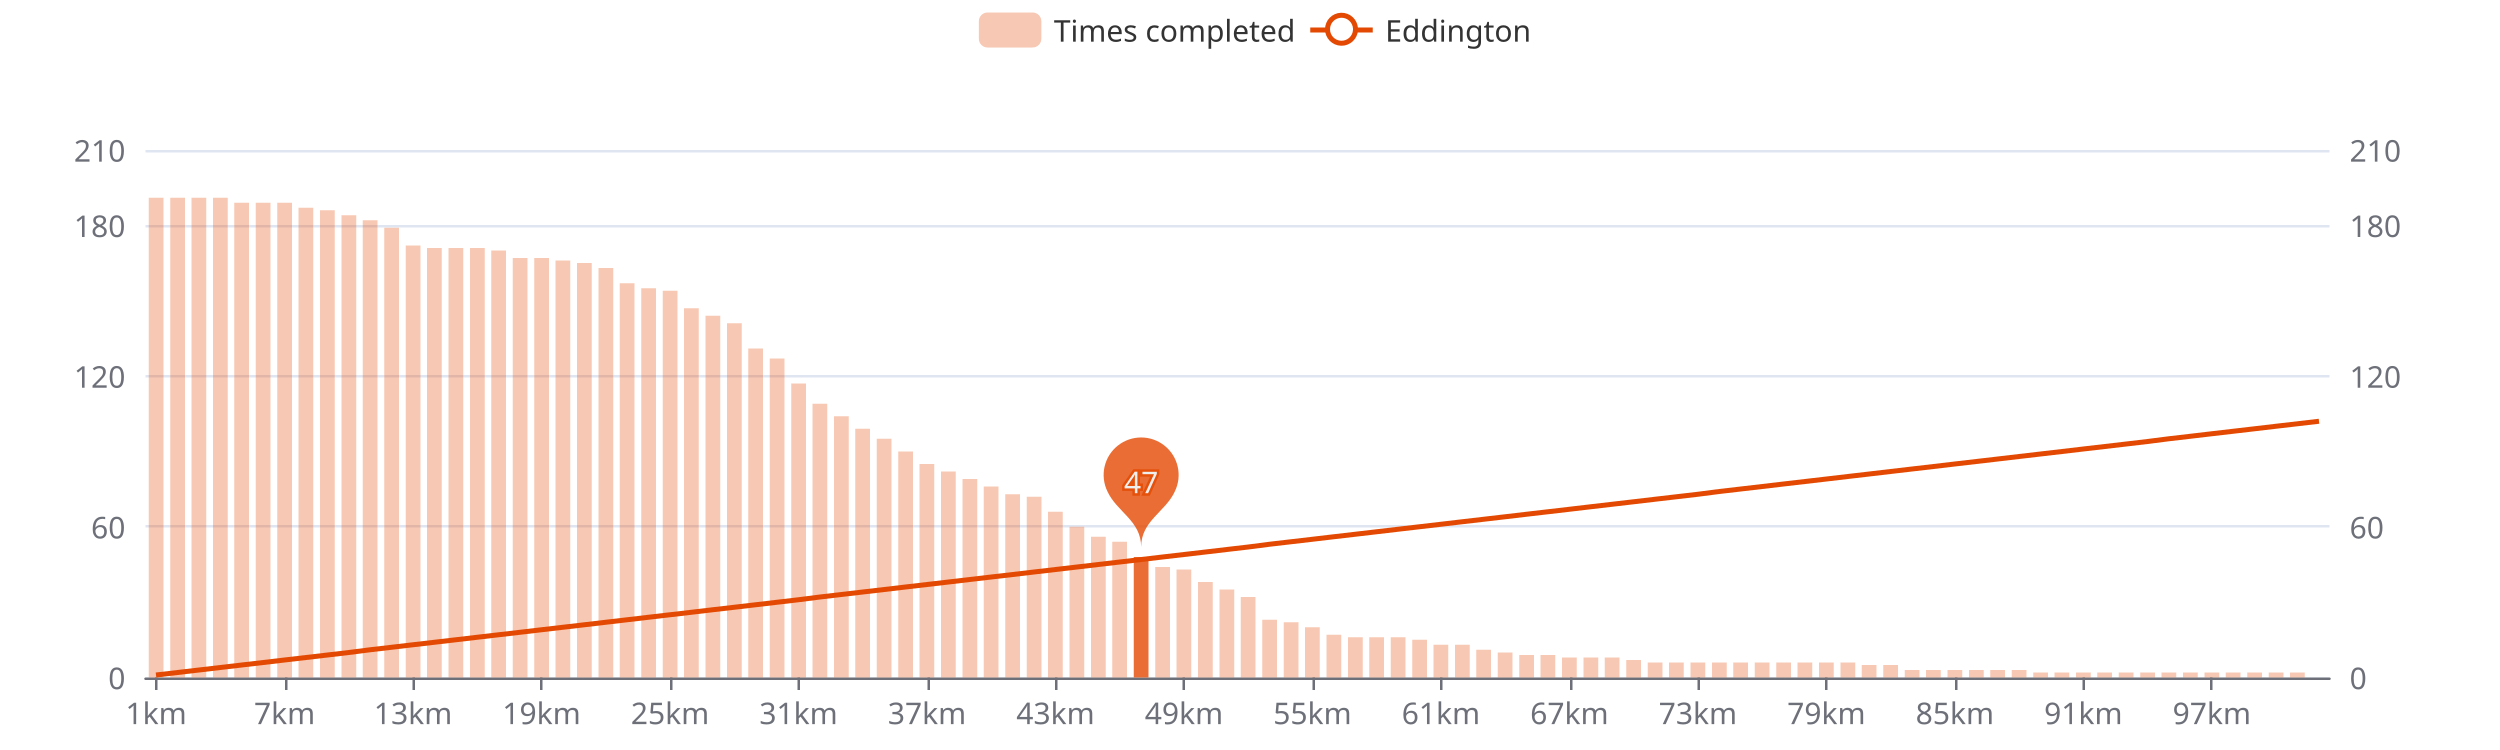
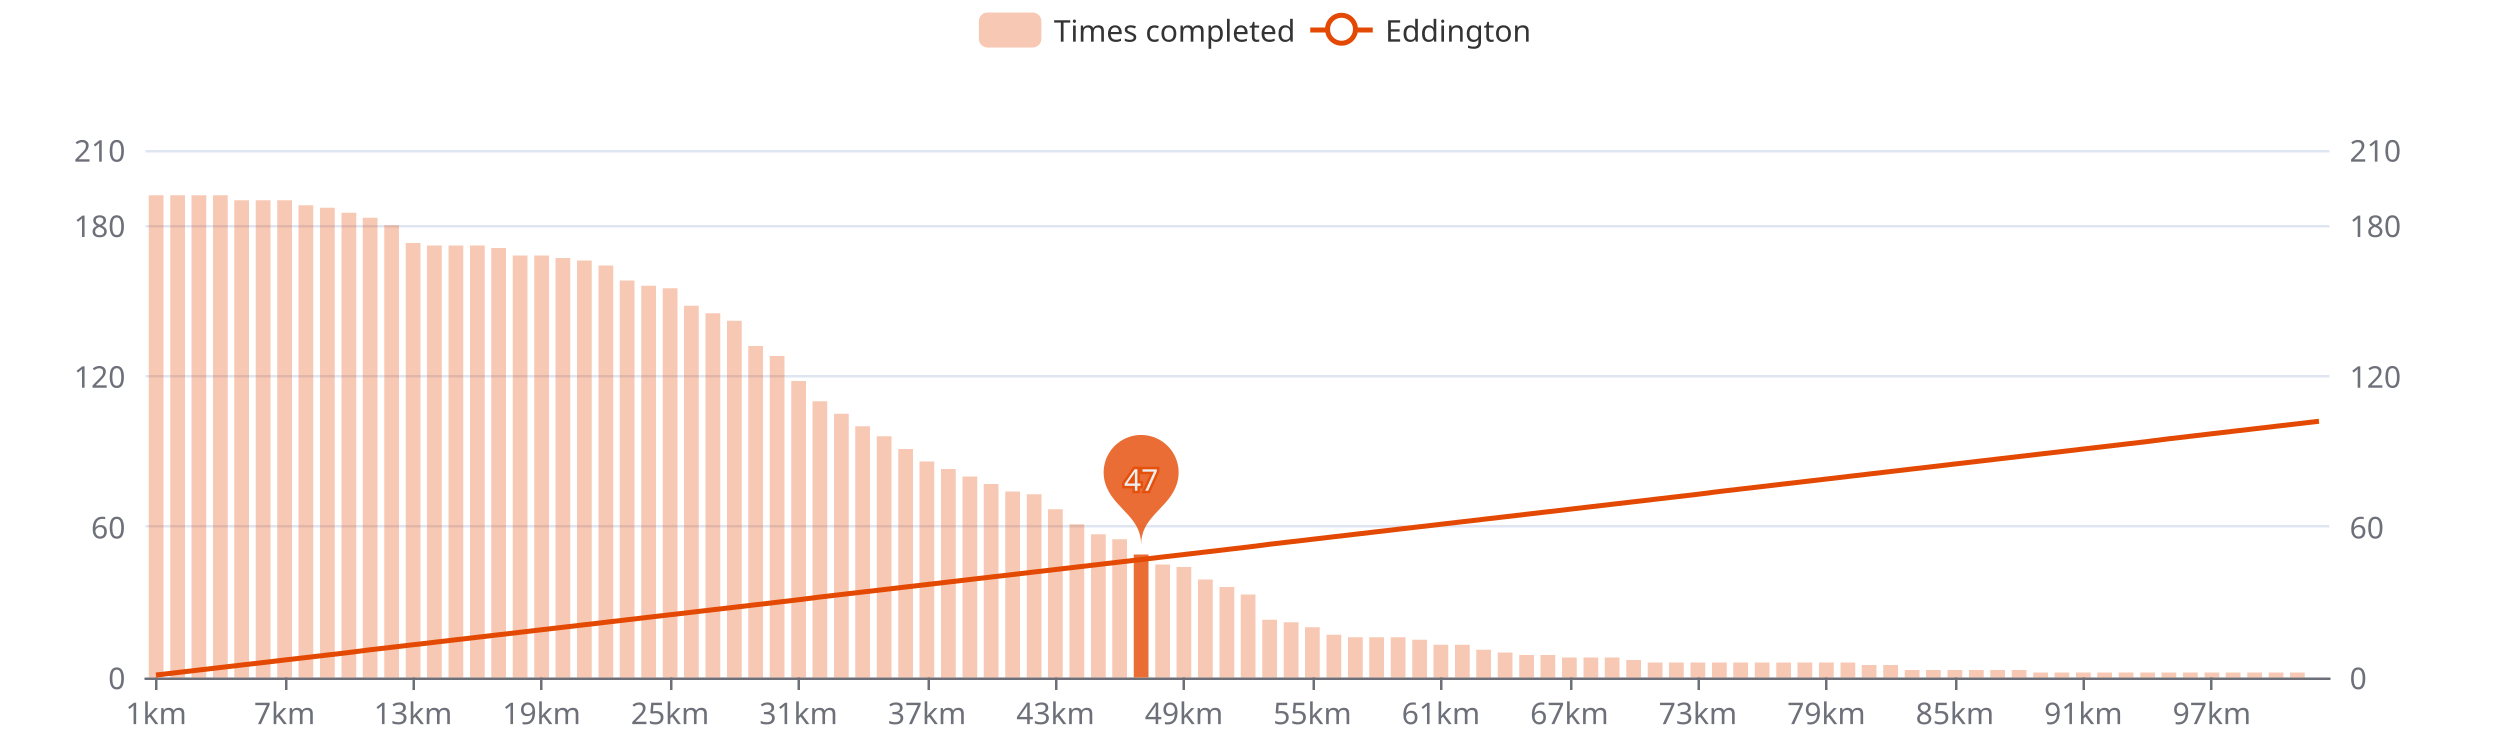
<svg xmlns="http://www.w3.org/2000/svg" width="1000" height="300" version="1.1" baseProfile="full" viewBox="0 0 1000 300">
  <rect width="1000" height="300" x="0" y="0" id="0" fill="#ffffff" />
  <path d="M58.2 271.5L931.8 271.5" fill="none" stroke="#E0E6F1" />
  <path d="M58.2 210.5L931.8 210.5" fill="none" stroke="#E0E6F1" />
  <path d="M58.2 150.5L931.8 150.5" fill="none" stroke="#E0E6F1" />
  <path d="M58.2 90.5L931.8 90.5" fill="none" stroke="#E0E6F1" />
  <path d="M58.2 60.5L931.8 60.5" fill="none" stroke="#E0E6F1" />
  <path d="M58.2 271.5L931.8 271.5" fill="none" stroke="#6E7079" stroke-linecap="round" />
  <path d="M62.5 271L62.5 276" fill="none" stroke="#6E7079" />
  <path d="M114.5 271L114.5 276" fill="none" stroke="#6E7079" />
  <path d="M165.5 271L165.5 276" fill="none" stroke="#6E7079" />
  <path d="M216.5 271L216.5 276" fill="none" stroke="#6E7079" />
  <path d="M268.5 271L268.5 276" fill="none" stroke="#6E7079" />
  <path d="M319.5 271L319.5 276" fill="none" stroke="#6E7079" />
  <path d="M371.5 271L371.5 276" fill="none" stroke="#6E7079" />
  <path d="M422.5 271L422.5 276" fill="none" stroke="#6E7079" />
  <path d="M473.5 271L473.5 276" fill="none" stroke="#6E7079" />
  <path d="M525.5 271L525.5 276" fill="none" stroke="#6E7079" />
  <path d="M576.5 271L576.5 276" fill="none" stroke="#6E7079" />
  <path d="M628.5 271L628.5 276" fill="none" stroke="#6E7079" />
  <path d="M679.5 271L679.5 276" fill="none" stroke="#6E7079" />
  <path d="M730.5 271L730.5 276" fill="none" stroke="#6E7079" />
  <path d="M782.5 271L782.5 276" fill="none" stroke="#6E7079" />
  <path d="M833.5 271L833.5 276" fill="none" stroke="#6E7079" />
  <path d="M884.5 271L884.5 276" fill="none" stroke="#6E7079" />
  <text dominant-baseline="central" text-anchor="end" style="font-size:12px;font-family:sans-serif;" transform="translate(50.16 271)" fill="#6E7079">0</text>
  <text dominant-baseline="central" text-anchor="end" style="font-size:12px;font-family:sans-serif;" transform="translate(50.16 210.7143)" fill="#6E7079">60</text>
  <text dominant-baseline="central" text-anchor="end" style="font-size:12px;font-family:sans-serif;" transform="translate(50.16 150.4286)" fill="#6E7079">120</text>
  <text dominant-baseline="central" text-anchor="end" style="font-size:12px;font-family:sans-serif;" transform="translate(50.16 90.1429)" fill="#6E7079">180</text>
  <text dominant-baseline="central" text-anchor="end" style="font-size:12px;font-family:sans-serif;" transform="translate(50.16 60)" fill="#6E7079">210</text>
  <text dominant-baseline="central" text-anchor="start" style="font-size:12px;font-family:sans-serif;" transform="translate(939.84 271)" fill="#6E7079">0</text>
  <text dominant-baseline="central" text-anchor="start" style="font-size:12px;font-family:sans-serif;" transform="translate(939.84 210.7143)" fill="#6E7079">60</text>
  <text dominant-baseline="central" text-anchor="start" style="font-size:12px;font-family:sans-serif;" transform="translate(939.84 150.4286)" fill="#6E7079">120</text>
  <text dominant-baseline="central" text-anchor="start" style="font-size:12px;font-family:sans-serif;" transform="translate(939.84 90.1429)" fill="#6E7079">180</text>
  <text dominant-baseline="central" text-anchor="start" style="font-size:12px;font-family:sans-serif;" transform="translate(939.84 60)" fill="#6E7079">210</text>
  <text dominant-baseline="central" text-anchor="middle" style="font-size:12px;font-family:sans-serif;" y="6" transform="translate(62.4427 279)" fill="#6E7079">1km</text>
  <text dominant-baseline="central" text-anchor="middle" style="font-size:12px;font-family:sans-serif;" y="6" transform="translate(113.8357 279)" fill="#6E7079">7km</text>
  <text dominant-baseline="central" text-anchor="middle" style="font-size:12px;font-family:sans-serif;" y="6" transform="translate(165.2286 279)" fill="#6E7079">13km</text>
  <text dominant-baseline="central" text-anchor="middle" style="font-size:12px;font-family:sans-serif;" y="6" transform="translate(216.6216 279)" fill="#6E7079">19km</text>
  <text dominant-baseline="central" text-anchor="middle" style="font-size:12px;font-family:sans-serif;" y="6" transform="translate(268.0145 279)" fill="#6E7079">25km</text>
  <text dominant-baseline="central" text-anchor="middle" style="font-size:12px;font-family:sans-serif;" y="6" transform="translate(319.4075 279)" fill="#6E7079">31km</text>
  <text dominant-baseline="central" text-anchor="middle" style="font-size:12px;font-family:sans-serif;" y="6" transform="translate(370.8004 279)" fill="#6E7079">37km</text>
  <text dominant-baseline="central" text-anchor="middle" style="font-size:12px;font-family:sans-serif;" y="6" transform="translate(422.1933 279)" fill="#6E7079">43km</text>
  <text dominant-baseline="central" text-anchor="middle" style="font-size:12px;font-family:sans-serif;" y="6" transform="translate(473.5863 279)" fill="#6E7079">49km</text>
  <text dominant-baseline="central" text-anchor="middle" style="font-size:12px;font-family:sans-serif;" y="6" transform="translate(524.9792 279)" fill="#6E7079">55km</text>
  <text dominant-baseline="central" text-anchor="middle" style="font-size:12px;font-family:sans-serif;" y="6" transform="translate(576.3722 279)" fill="#6E7079">61km</text>
  <text dominant-baseline="central" text-anchor="middle" style="font-size:12px;font-family:sans-serif;" y="6" transform="translate(627.7651 279)" fill="#6E7079">67km</text>
  <text dominant-baseline="central" text-anchor="middle" style="font-size:12px;font-family:sans-serif;" y="6" transform="translate(679.158 279)" fill="#6E7079">73km</text>
  <text dominant-baseline="central" text-anchor="middle" style="font-size:12px;font-family:sans-serif;" y="6" transform="translate(730.551 279)" fill="#6E7079">79km</text>
  <text dominant-baseline="central" text-anchor="middle" style="font-size:12px;font-family:sans-serif;" y="6" transform="translate(781.9439 279)" fill="#6E7079">85km</text>
  <text dominant-baseline="central" text-anchor="middle" style="font-size:12px;font-family:sans-serif;" y="6" transform="translate(833.3369 279)" fill="#6E7079">91km</text>
  <text dominant-baseline="central" text-anchor="middle" style="font-size:12px;font-family:sans-serif;" y="6" transform="translate(884.7298 279)" fill="#6E7079">97km</text>
-   <path d="M59.5 271l5.9 0l0 -191.9l-5.9 0Z" fill="rgb(227,73,2)" fill-opacity="0.3" />
-   <path d="M68.1 271l5.9 0l0 -191.9l-5.9 0Z" fill="rgb(227,73,2)" fill-opacity="0.3" />
-   <path d="M76.6 271l5.9 0l0 -191.9l-5.9 0Z" fill="rgb(227,73,2)" fill-opacity="0.3" />
-   <path d="M85.2 271l5.9 0l0 -191.9l-5.9 0Z" fill="rgb(227,73,2)" fill-opacity="0.3" />
-   <path d="M93.7 271l5.9 0l0 -189.9l-5.9 0Z" fill="rgb(227,73,2)" fill-opacity="0.3" />
-   <path d="M102.3 271l5.9 0l0 -189.9l-5.9 0Z" fill="rgb(227,73,2)" fill-opacity="0.3" />
-   <path d="M110.9 271l5.9 0l0 -189.9l-5.9 0Z" fill="rgb(227,73,2)" fill-opacity="0.3" />
-   <path d="M119.4 271l5.9 0l0 -187.9l-5.9 0Z" fill="rgb(227,73,2)" fill-opacity="0.3" />
-   <path d="M128 271l5.9 0l0 -186.9l-5.9 0Z" fill="rgb(227,73,2)" fill-opacity="0.3" />
-   <path d="M136.6 271l5.9 0l0 -184.9l-5.9 0Z" fill="rgb(227,73,2)" fill-opacity="0.3" />
-   <path d="M145.1 271l5.9 0l0 -182.9l-5.9 0Z" fill="rgb(227,73,2)" fill-opacity="0.3" />
-   <path d="M153.7 271l5.9 0l0 -179.9l-5.9 0Z" fill="rgb(227,73,2)" fill-opacity="0.3" />
-   <path d="M162.3 271l5.9 0l0 -172.8l-5.9 0Z" fill="rgb(227,73,2)" fill-opacity="0.3" />
-   <path d="M170.8 271l5.9 0l0 -171.8l-5.9 0Z" fill="rgb(227,73,2)" fill-opacity="0.3" />
-   <path d="M179.4 271l5.9 0l0 -171.8l-5.9 0Z" fill="rgb(227,73,2)" fill-opacity="0.3" />
-   <path d="M188 271l5.9 0l0 -171.8l-5.9 0Z" fill="rgb(227,73,2)" fill-opacity="0.3" />
-   <path d="M196.5 271l5.9 0l0 -170.8l-5.9 0Z" fill="rgb(227,73,2)" fill-opacity="0.3" />
-   <path d="M205.1 271l5.9 0l0 -167.8l-5.9 0Z" fill="rgb(227,73,2)" fill-opacity="0.3" />
-   <path d="M213.7 271l5.9 0l0 -167.8l-5.9 0Z" fill="rgb(227,73,2)" fill-opacity="0.3" />
-   <path d="M222.2 271l5.9 0l0 -166.8l-5.9 0Z" fill="rgb(227,73,2)" fill-opacity="0.3" />
-   <path d="M230.8 271l5.9 0l0 -165.8l-5.9 0Z" fill="rgb(227,73,2)" fill-opacity="0.3" />
-   <path d="M239.4 271l5.9 0l0 -163.8l-5.9 0Z" fill="rgb(227,73,2)" fill-opacity="0.3" />
-   <path d="M247.9 271l5.9 0l0 -157.7l-5.9 0Z" fill="rgb(227,73,2)" fill-opacity="0.3" />
-   <path d="M256.5 271l5.9 0l0 -155.7l-5.9 0Z" fill="rgb(227,73,2)" fill-opacity="0.3" />
-   <path d="M265.1 271l5.9 0l0 -154.7l-5.9 0Z" fill="rgb(227,73,2)" fill-opacity="0.3" />
-   <path d="M273.6 271l5.9 0l0 -147.7l-5.9 0Z" fill="rgb(227,73,2)" fill-opacity="0.3" />
-   <path d="M282.2 271l5.9 0l0 -144.7l-5.9 0Z" fill="rgb(227,73,2)" fill-opacity="0.3" />
-   <path d="M290.8 271l5.9 0l0 -141.7l-5.9 0Z" fill="rgb(227,73,2)" fill-opacity="0.3" />
-   <path d="M299.3 271l5.9 0l0 -131.6l-5.9 0Z" fill="rgb(227,73,2)" fill-opacity="0.3" />
-   <path d="M307.9 271l5.9 0l0 -127.6l-5.9 0Z" fill="rgb(227,73,2)" fill-opacity="0.3" />
-   <path d="M316.5 271l5.9 0l0 -117.6l-5.9 0Z" fill="rgb(227,73,2)" fill-opacity="0.3" />
-   <path d="M325 271l5.9 0l0 -109.5l-5.9 0Z" fill="rgb(227,73,2)" fill-opacity="0.3" />
-   <path d="M333.6 271l5.9 0l0 -104.5l-5.9 0Z" fill="rgb(227,73,2)" fill-opacity="0.3" />
-   <path d="M342.1 271l5.9 0l0 -99.5l-5.9 0Z" fill="rgb(227,73,2)" fill-opacity="0.3" />
-   <path d="M350.7 271l5.9 0l0 -95.5l-5.9 0Z" fill="rgb(227,73,2)" fill-opacity="0.3" />
-   <path d="M359.3 271l5.9 0l0 -90.4l-5.9 0Z" fill="rgb(227,73,2)" fill-opacity="0.3" />
-   <path d="M367.8 271l5.9 0l0 -85.4l-5.9 0Z" fill="rgb(227,73,2)" fill-opacity="0.3" />
-   <path d="M376.4 271l5.9 0l0 -82.4l-5.9 0Z" fill="rgb(227,73,2)" fill-opacity="0.3" />
-   <path d="M385 271l5.9 0l0 -79.4l-5.9 0Z" fill="rgb(227,73,2)" fill-opacity="0.3" />
-   <path d="M393.5 271l5.9 0l0 -76.4l-5.9 0Z" fill="rgb(227,73,2)" fill-opacity="0.3" />
-   <path d="M402.1 271l5.9 0l0 -73.3l-5.9 0Z" fill="rgb(227,73,2)" fill-opacity="0.3" />
-   <path d="M410.7 271l5.9 0l0 -72.3l-5.9 0Z" fill="rgb(227,73,2)" fill-opacity="0.3" />
-   <path d="M419.2 271l5.9 0l0 -66.3l-5.9 0Z" fill="rgb(227,73,2)" fill-opacity="0.3" />
-   <path d="M427.8 271l5.9 0l0 -60.3l-5.9 0Z" fill="rgb(227,73,2)" fill-opacity="0.3" />
-   <path d="M436.4 271l5.9 0l0 -56.3l-5.9 0Z" fill="rgb(227,73,2)" fill-opacity="0.3" />
-   <path d="M444.9 271l5.9 0l0 -54.3l-5.9 0Z" fill="rgb(227,73,2)" fill-opacity="0.3" />
-   <path d="M453.5 271l5.9 0l0 -48.2l-5.9 0Z" fill="rgb(227,73,2)" fill-opacity="0.8" />
-   <path d="M462.1 271l5.9 0l0 -44.2l-5.9 0Z" fill="rgb(227,73,2)" fill-opacity="0.3" />
-   <path d="M470.6 271l5.9 0l0 -43.2l-5.9 0Z" fill="rgb(227,73,2)" fill-opacity="0.3" />
-   <path d="M479.2 271l5.9 0l0 -38.2l-5.9 0Z" fill="rgb(227,73,2)" fill-opacity="0.3" />
-   <path d="M487.8 271l5.9 0l0 -35.2l-5.9 0Z" fill="rgb(227,73,2)" fill-opacity="0.3" />
-   <path d="M496.3 271l5.9 0l0 -32.2l-5.9 0Z" fill="rgb(227,73,2)" fill-opacity="0.3" />
+   <path d="M59.5 271l5.9 0l0 -192.9l-5.9 0Z" fill="rgb(227,73,2)" fill-opacity="0.3" />
+   <path d="M68.1 271l5.9 0l0 -192.9l-5.9 0Z" fill="rgb(227,73,2)" fill-opacity="0.3" />
+   <path d="M76.6 271l5.9 0l0 -192.9l-5.9 0Z" fill="rgb(227,73,2)" fill-opacity="0.3" />
+   <path d="M85.2 271l5.9 0l0 -192.9l-5.9 0Z" fill="rgb(227,73,2)" fill-opacity="0.3" />
+   <path d="M93.7 271l5.9 0l0 -190.9l-5.9 0Z" fill="rgb(227,73,2)" fill-opacity="0.3" />
+   <path d="M102.3 271l5.9 0l0 -190.9l-5.9 0Z" fill="rgb(227,73,2)" fill-opacity="0.3" />
+   <path d="M110.9 271l5.9 0l0 -190.9l-5.9 0Z" fill="rgb(227,73,2)" fill-opacity="0.3" />
+   <path d="M119.4 271l5.9 0l0 -188.9l-5.9 0Z" fill="rgb(227,73,2)" fill-opacity="0.3" />
+   <path d="M128 271l5.9 0l0 -187.9l-5.9 0Z" fill="rgb(227,73,2)" fill-opacity="0.3" />
+   <path d="M136.6 271l5.9 0l0 -185.9l-5.9 0Z" fill="rgb(227,73,2)" fill-opacity="0.3" />
+   <path d="M145.1 271l5.9 0l0 -183.9l-5.9 0Z" fill="rgb(227,73,2)" fill-opacity="0.3" />
+   <path d="M153.7 271l5.9 0l0 -180.9l-5.9 0Z" fill="rgb(227,73,2)" fill-opacity="0.3" />
+   <path d="M162.3 271l5.9 0l0 -173.8l-5.9 0Z" fill="rgb(227,73,2)" fill-opacity="0.3" />
+   <path d="M170.8 271l5.9 0l0 -172.8l-5.9 0Z" fill="rgb(227,73,2)" fill-opacity="0.3" />
+   <path d="M179.4 271l5.9 0l0 -172.8l-5.9 0Z" fill="rgb(227,73,2)" fill-opacity="0.3" />
+   <path d="M188 271l5.9 0l0 -172.8l-5.9 0Z" fill="rgb(227,73,2)" fill-opacity="0.3" />
+   <path d="M196.5 271l5.9 0l0 -171.8l-5.9 0Z" fill="rgb(227,73,2)" fill-opacity="0.3" />
+   <path d="M205.1 271l5.9 0l0 -168.8l-5.9 0Z" fill="rgb(227,73,2)" fill-opacity="0.3" />
+   <path d="M213.7 271l5.9 0l0 -168.8l-5.9 0Z" fill="rgb(227,73,2)" fill-opacity="0.3" />
+   <path d="M222.2 271l5.9 0l0 -167.8l-5.9 0Z" fill="rgb(227,73,2)" fill-opacity="0.3" />
+   <path d="M230.8 271l5.9 0l0 -166.8l-5.9 0Z" fill="rgb(227,73,2)" fill-opacity="0.3" />
+   <path d="M239.4 271l5.9 0l0 -164.8l-5.9 0Z" fill="rgb(227,73,2)" fill-opacity="0.3" />
+   <path d="M247.9 271l5.9 0l0 -158.8l-5.9 0Z" fill="rgb(227,73,2)" fill-opacity="0.3" />
+   <path d="M256.5 271l5.9 0l0 -156.7l-5.9 0Z" fill="rgb(227,73,2)" fill-opacity="0.3" />
+   <path d="M265.1 271l5.9 0l0 -155.7l-5.9 0Z" fill="rgb(227,73,2)" fill-opacity="0.3" />
+   <path d="M273.6 271l5.9 0l0 -148.7l-5.9 0Z" fill="rgb(227,73,2)" fill-opacity="0.3" />
+   <path d="M282.2 271l5.9 0l0 -145.7l-5.9 0Z" fill="rgb(227,73,2)" fill-opacity="0.3" />
+   <path d="M290.8 271l5.9 0l0 -142.7l-5.9 0Z" fill="rgb(227,73,2)" fill-opacity="0.3" />
+   <path d="M299.3 271l5.9 0l0 -132.6l-5.9 0Z" fill="rgb(227,73,2)" fill-opacity="0.3" />
+   <path d="M307.9 271l5.9 0l0 -128.6l-5.9 0Z" fill="rgb(227,73,2)" fill-opacity="0.3" />
+   <path d="M316.5 271l5.9 0l0 -118.6l-5.9 0Z" fill="rgb(227,73,2)" fill-opacity="0.3" />
+   <path d="M325 271l5.9 0l0 -110.5l-5.9 0Z" fill="rgb(227,73,2)" fill-opacity="0.3" />
+   <path d="M333.6 271l5.9 0l0 -105.5l-5.9 0Z" fill="rgb(227,73,2)" fill-opacity="0.3" />
+   <path d="M342.1 271l5.9 0l0 -100.5l-5.9 0Z" fill="rgb(227,73,2)" fill-opacity="0.3" />
+   <path d="M350.7 271l5.9 0l0 -96.5l-5.9 0Z" fill="rgb(227,73,2)" fill-opacity="0.3" />
+   <path d="M359.3 271l5.9 0l0 -91.4l-5.9 0Z" fill="rgb(227,73,2)" fill-opacity="0.3" />
+   <path d="M367.8 271l5.9 0l0 -86.4l-5.9 0Z" fill="rgb(227,73,2)" fill-opacity="0.3" />
+   <path d="M376.4 271l5.9 0l0 -83.4l-5.9 0Z" fill="rgb(227,73,2)" fill-opacity="0.3" />
+   <path d="M385 271l5.9 0l0 -80.4l-5.9 0Z" fill="rgb(227,73,2)" fill-opacity="0.3" />
+   <path d="M393.5 271l5.9 0l0 -77.4l-5.9 0Z" fill="rgb(227,73,2)" fill-opacity="0.3" />
+   <path d="M402.1 271l5.9 0l0 -74.4l-5.9 0Z" fill="rgb(227,73,2)" fill-opacity="0.3" />
+   <path d="M410.7 271l5.9 0l0 -73.3l-5.9 0Z" fill="rgb(227,73,2)" fill-opacity="0.3" />
+   <path d="M419.2 271l5.9 0l0 -67.3l-5.9 0Z" fill="rgb(227,73,2)" fill-opacity="0.3" />
+   <path d="M427.8 271l5.9 0l0 -61.3l-5.9 0Z" fill="rgb(227,73,2)" fill-opacity="0.3" />
+   <path d="M436.4 271l5.9 0l0 -57.3l-5.9 0Z" fill="rgb(227,73,2)" fill-opacity="0.3" />
+   <path d="M444.9 271l5.9 0l0 -55.3l-5.9 0Z" fill="rgb(227,73,2)" fill-opacity="0.3" />
+   <path d="M453.5 271l5.9 0l0 -49.2l-5.9 0Z" fill="rgb(227,73,2)" fill-opacity="0.8" />
+   <path d="M462.1 271l5.9 0l0 -45.2l-5.9 0Z" fill="rgb(227,73,2)" fill-opacity="0.3" />
+   <path d="M470.6 271l5.9 0l0 -44.2l-5.9 0Z" fill="rgb(227,73,2)" fill-opacity="0.3" />
+   <path d="M479.2 271l5.9 0l0 -39.2l-5.9 0Z" fill="rgb(227,73,2)" fill-opacity="0.3" />
+   <path d="M487.8 271l5.9 0l0 -36.2l-5.9 0Z" fill="rgb(227,73,2)" fill-opacity="0.3" />
+   <path d="M496.3 271l5.9 0l0 -33.2l-5.9 0Z" fill="rgb(227,73,2)" fill-opacity="0.3" />
  <path d="M504.9 271l5.9 0l0 -23.1l-5.9 0Z" fill="rgb(227,73,2)" fill-opacity="0.3" />
  <path d="M513.5 271l5.9 0l0 -22.1l-5.9 0Z" fill="rgb(227,73,2)" fill-opacity="0.3" />
  <path d="M522 271l5.9 0l0 -20.1l-5.9 0Z" fill="rgb(227,73,2)" fill-opacity="0.3" />
  <path d="M530.6 271l5.9 0l0 -17.1l-5.9 0Z" fill="rgb(227,73,2)" fill-opacity="0.3" />
  <path d="M539.2 271l5.9 0l0 -16.1l-5.9 0Z" fill="rgb(227,73,2)" fill-opacity="0.3" />
  <path d="M547.7 271l5.9 0l0 -16.1l-5.9 0Z" fill="rgb(227,73,2)" fill-opacity="0.3" />
  <path d="M556.3 271l5.9 0l0 -16.1l-5.9 0Z" fill="rgb(227,73,2)" fill-opacity="0.3" />
  <path d="M564.9 271l5.9 0l0 -15.1l-5.9 0Z" fill="rgb(227,73,2)" fill-opacity="0.3" />
  <path d="M573.4 271l5.9 0l0 -13.1l-5.9 0Z" fill="rgb(227,73,2)" fill-opacity="0.3" />
  <path d="M582 271l5.9 0l0 -13.1l-5.9 0Z" fill="rgb(227,73,2)" fill-opacity="0.3" />
  <path d="M590.5 271l5.9 0l0 -11.1l-5.9 0Z" fill="rgb(227,73,2)" fill-opacity="0.3" />
  <path d="M599.1 271l5.9 0l0 -10l-5.9 0Z" fill="rgb(227,73,2)" fill-opacity="0.3" />
  <path d="M607.7 271l5.9 0l0 -9l-5.9 0Z" fill="rgb(227,73,2)" fill-opacity="0.3" />
  <path d="M616.2 271l5.9 0l0 -9l-5.9 0Z" fill="rgb(227,73,2)" fill-opacity="0.3" />
  <path d="M624.8 271l5.9 0l0 -8l-5.9 0Z" fill="rgb(227,73,2)" fill-opacity="0.3" />
  <path d="M633.4 271l5.9 0l0 -8l-5.9 0Z" fill="rgb(227,73,2)" fill-opacity="0.3" />
  <path d="M641.9 271l5.9 0l0 -8l-5.9 0Z" fill="rgb(227,73,2)" fill-opacity="0.3" />
  <path d="M650.5 271l5.9 0l0 -7l-5.9 0Z" fill="rgb(227,73,2)" fill-opacity="0.3" />
  <path d="M659.1 271l5.9 0l0 -6l-5.9 0Z" fill="rgb(227,73,2)" fill-opacity="0.3" />
  <path d="M667.6 271l5.9 0l0 -6l-5.9 0Z" fill="rgb(227,73,2)" fill-opacity="0.3" />
  <path d="M676.2 271l5.9 0l0 -6l-5.9 0Z" fill="rgb(227,73,2)" fill-opacity="0.3" />
  <path d="M684.8 271l5.9 0l0 -6l-5.9 0Z" fill="rgb(227,73,2)" fill-opacity="0.3" />
  <path d="M693.3 271l5.9 0l0 -6l-5.9 0Z" fill="rgb(227,73,2)" fill-opacity="0.3" />
  <path d="M701.9 271l5.9 0l0 -6l-5.9 0Z" fill="rgb(227,73,2)" fill-opacity="0.3" />
  <path d="M710.5 271l5.9 0l0 -6l-5.9 0Z" fill="rgb(227,73,2)" fill-opacity="0.3" />
  <path d="M719 271l5.9 0l0 -6l-5.9 0Z" fill="rgb(227,73,2)" fill-opacity="0.3" />
  <path d="M727.6 271l5.9 0l0 -6l-5.9 0Z" fill="rgb(227,73,2)" fill-opacity="0.3" />
  <path d="M736.2 271l5.9 0l0 -6l-5.9 0Z" fill="rgb(227,73,2)" fill-opacity="0.3" />
  <path d="M744.7 271l5.9 0l0 -5l-5.9 0Z" fill="rgb(227,73,2)" fill-opacity="0.3" />
  <path d="M753.3 271l5.9 0l0 -5l-5.9 0Z" fill="rgb(227,73,2)" fill-opacity="0.3" />
  <path d="M761.9 271l5.9 0l0 -3l-5.9 0Z" fill="rgb(227,73,2)" fill-opacity="0.3" />
  <path d="M770.4 271l5.9 0l0 -3l-5.9 0Z" fill="rgb(227,73,2)" fill-opacity="0.3" />
  <path d="M779 271l5.9 0l0 -3l-5.9 0Z" fill="rgb(227,73,2)" fill-opacity="0.3" />
  <path d="M787.6 271l5.9 0l0 -3l-5.9 0Z" fill="rgb(227,73,2)" fill-opacity="0.3" />
  <path d="M796.1 271l5.9 0l0 -3l-5.9 0Z" fill="rgb(227,73,2)" fill-opacity="0.3" />
  <path d="M804.7 271l5.9 0l0 -3l-5.9 0Z" fill="rgb(227,73,2)" fill-opacity="0.3" />
  <path d="M813.3 271l5.9 0l0 -2l-5.9 0Z" fill="rgb(227,73,2)" fill-opacity="0.3" />
  <path d="M821.8 271l5.9 0l0 -2l-5.9 0Z" fill="rgb(227,73,2)" fill-opacity="0.3" />
  <path d="M830.4 271l5.9 0l0 -2l-5.9 0Z" fill="rgb(227,73,2)" fill-opacity="0.3" />
  <path d="M838.9 271l5.9 0l0 -2l-5.9 0Z" fill="rgb(227,73,2)" fill-opacity="0.3" />
  <path d="M847.5 271l5.9 0l0 -2l-5.9 0Z" fill="rgb(227,73,2)" fill-opacity="0.3" />
  <path d="M856.1 271l5.9 0l0 -2l-5.9 0Z" fill="rgb(227,73,2)" fill-opacity="0.3" />
  <path d="M864.6 271l5.9 0l0 -2l-5.9 0Z" fill="rgb(227,73,2)" fill-opacity="0.3" />
  <path d="M873.2 271l5.9 0l0 -2l-5.9 0Z" fill="rgb(227,73,2)" fill-opacity="0.3" />
  <path d="M881.8 271l5.9 0l0 -2l-5.9 0Z" fill="rgb(227,73,2)" fill-opacity="0.3" />
  <path d="M890.3 271l5.9 0l0 -2l-5.9 0Z" fill="rgb(227,73,2)" fill-opacity="0.3" />
  <path d="M898.9 271l5.9 0l0 -2l-5.9 0Z" fill="rgb(227,73,2)" fill-opacity="0.3" />
  <path d="M907.5 271l5.9 0l0 -2l-5.9 0Z" fill="rgb(227,73,2)" fill-opacity="0.3" />
  <path d="M916 271l5.9 0l0 -2l-5.9 0Z" fill="rgb(227,73,2)" fill-opacity="0.3" />
  <path d="M924.6 271l5.9 0l0 0l-5.9 0Z" fill="rgb(227,73,2)" fill-opacity="0.3" />
  <path d="M-5 -5l226.9 0l0 24l-226.9 0Z" transform="translate(391.54 5)" fill="rgb(0,0,0)" fill-opacity="0" stroke="#ccc" stroke-width="0" />
  <path d="M3.5 0L21.5 0A3.5 3.5 0 0 1 25 3.5L25 10.5A3.5 3.5 0 0 1 21.5 14L3.5 14A3.5 3.5 0 0 1 0 10.5L0 3.5A3.5 3.5 0 0 1 3.5 0" transform="translate(391.54 5)" fill="rgb(227,73,2)" fill-opacity="0.3" />
  <text dominant-baseline="central" text-anchor="start" style="font-size:12px;font-family:sans-serif;" xml:space="preserve" x="30" y="7" transform="translate(391.54 5)" fill="#333">Times completed</text>
  <path d="M0 7L25 7" transform="translate(524.1 5)" fill="#000" stroke="#E34902" stroke-width="2" stroke-linecap="butt" stroke-miterlimit="10" />
  <path d="M18.1 7A5.6 5.6 0 1 1 18.1 6.4A5.6 5.6 0 0 1 18.1 7" transform="translate(524.1 5)" fill="#fff" stroke="#E34902" stroke-width="2" stroke-linecap="butt" stroke-miterlimit="10" />
  <text dominant-baseline="central" text-anchor="start" style="font-size:12px;font-family:sans-serif;" x="30" y="7" transform="translate(524.1 5)" fill="#333">Eddington</text>
-   <path d="M-0.54 -0.89A0.6 0.6 0 1 1 0.54 -0.89C0.39 -0.56 0 -0.42 0 0C0 -0.42 -0.39 -0.56 -0.54 -0.89Z" transform="matrix(25,0,0,25,456.4553,218.7762)" fill="rgb(227,73,2)" fill-opacity="0.8" />
-   <text dominant-baseline="central" text-anchor="middle" style="font-size:12px;font-family:sans-serif;" transform="translate(456.4553 192.6333)" fill="#eee" stroke="rgb(227,73,2)" stroke-width="2" paint-order="stroke" stroke-opacity="0.8" stroke-miterlimit="2">47</text>
+   <path d="M-0.54 -0.89A0.6 0.6 0 1 1 0.54 -0.89C0.39 -0.56 0 -0.42 0 0C0 -0.42 -0.39 -0.56 -0.54 -0.89Z" transform="matrix(25,0,0,25,456.4553,217.7714)" fill="rgb(227,73,2)" fill-opacity="0.8" />
+   <text dominant-baseline="central" text-anchor="middle" style="font-size:12px;font-family:sans-serif;" transform="translate(456.4553 191.6286)" fill="#eee" stroke="rgb(227,73,2)" stroke-width="2" paint-order="stroke" stroke-opacity="0.8" stroke-miterlimit="2">47</text>
  <g clip-path="url(#zr0-c0)">
    <path d="M62.4 270L71 269L79.6 268L88.1 267L96.7 266L105.3 265L113.8 264L122.4 263L131 262L139.5 261L148.1 259.9L156.7 258.9L165.2 257.9L173.8 256.9L182.4 255.9L190.9 254.9L199.5 253.9L208.1 252.9L216.6 251.9L225.2 250.9L233.8 249.9L242.3 248.9L250.9 247.9L259.4 246.9L268 245.9L276.6 244.9L285.1 243.9L293.7 242.9L302.3 241.9L310.8 240.9L319.4 239.9L328 238.8L336.5 237.8L345.1 236.8L353.7 235.8L362.2 234.8L370.8 233.8L379.4 232.8L387.9 231.8L396.5 230.8L405.1 229.8L413.6 228.8L422.2 227.8L430.8 226.8L439.3 225.8L447.9 224.8L456.5 223.8L465 222.8L473.6 221.8L482.2 220.8L490.7 219.8L499.3 218.8L507.8 217.7L516.4 216.7L525 215.7L533.5 214.7L542.1 213.7L550.7 212.7L559.2 211.7L567.8 210.7L576.4 209.7L584.9 208.7L593.5 207.7L602.1 206.7L610.6 205.7L619.2 204.7L627.8 203.7L636.3 202.7L644.9 201.7L653.5 200.7L662 199.7L670.6 198.7L679.2 197.7L687.7 196.6L696.3 195.6L704.9 194.6L713.4 193.6L722 192.6L730.6 191.6L739.1 190.6L747.7 189.6L756.2 188.6L764.8 187.6L773.4 186.6L781.9 185.6L790.5 184.6L799.1 183.6L807.6 182.6L816.2 181.6L824.8 180.6L833.3 179.6L841.9 178.6L850.5 177.6L859 176.6L867.6 175.5L876.2 174.5L884.7 173.5L893.3 172.5L901.9 171.5L910.4 170.5L919 169.5L927.6 168.5" fill="none" stroke="#E34902" stroke-width="2" stroke-linejoin="bevel" />
  </g>
  <defs>
    <clipPath id="zr0-c0">
      <path d="M57 59l876 0l0 213l-876 0Z" fill="#000" />
    </clipPath>
  </defs>
</svg>
